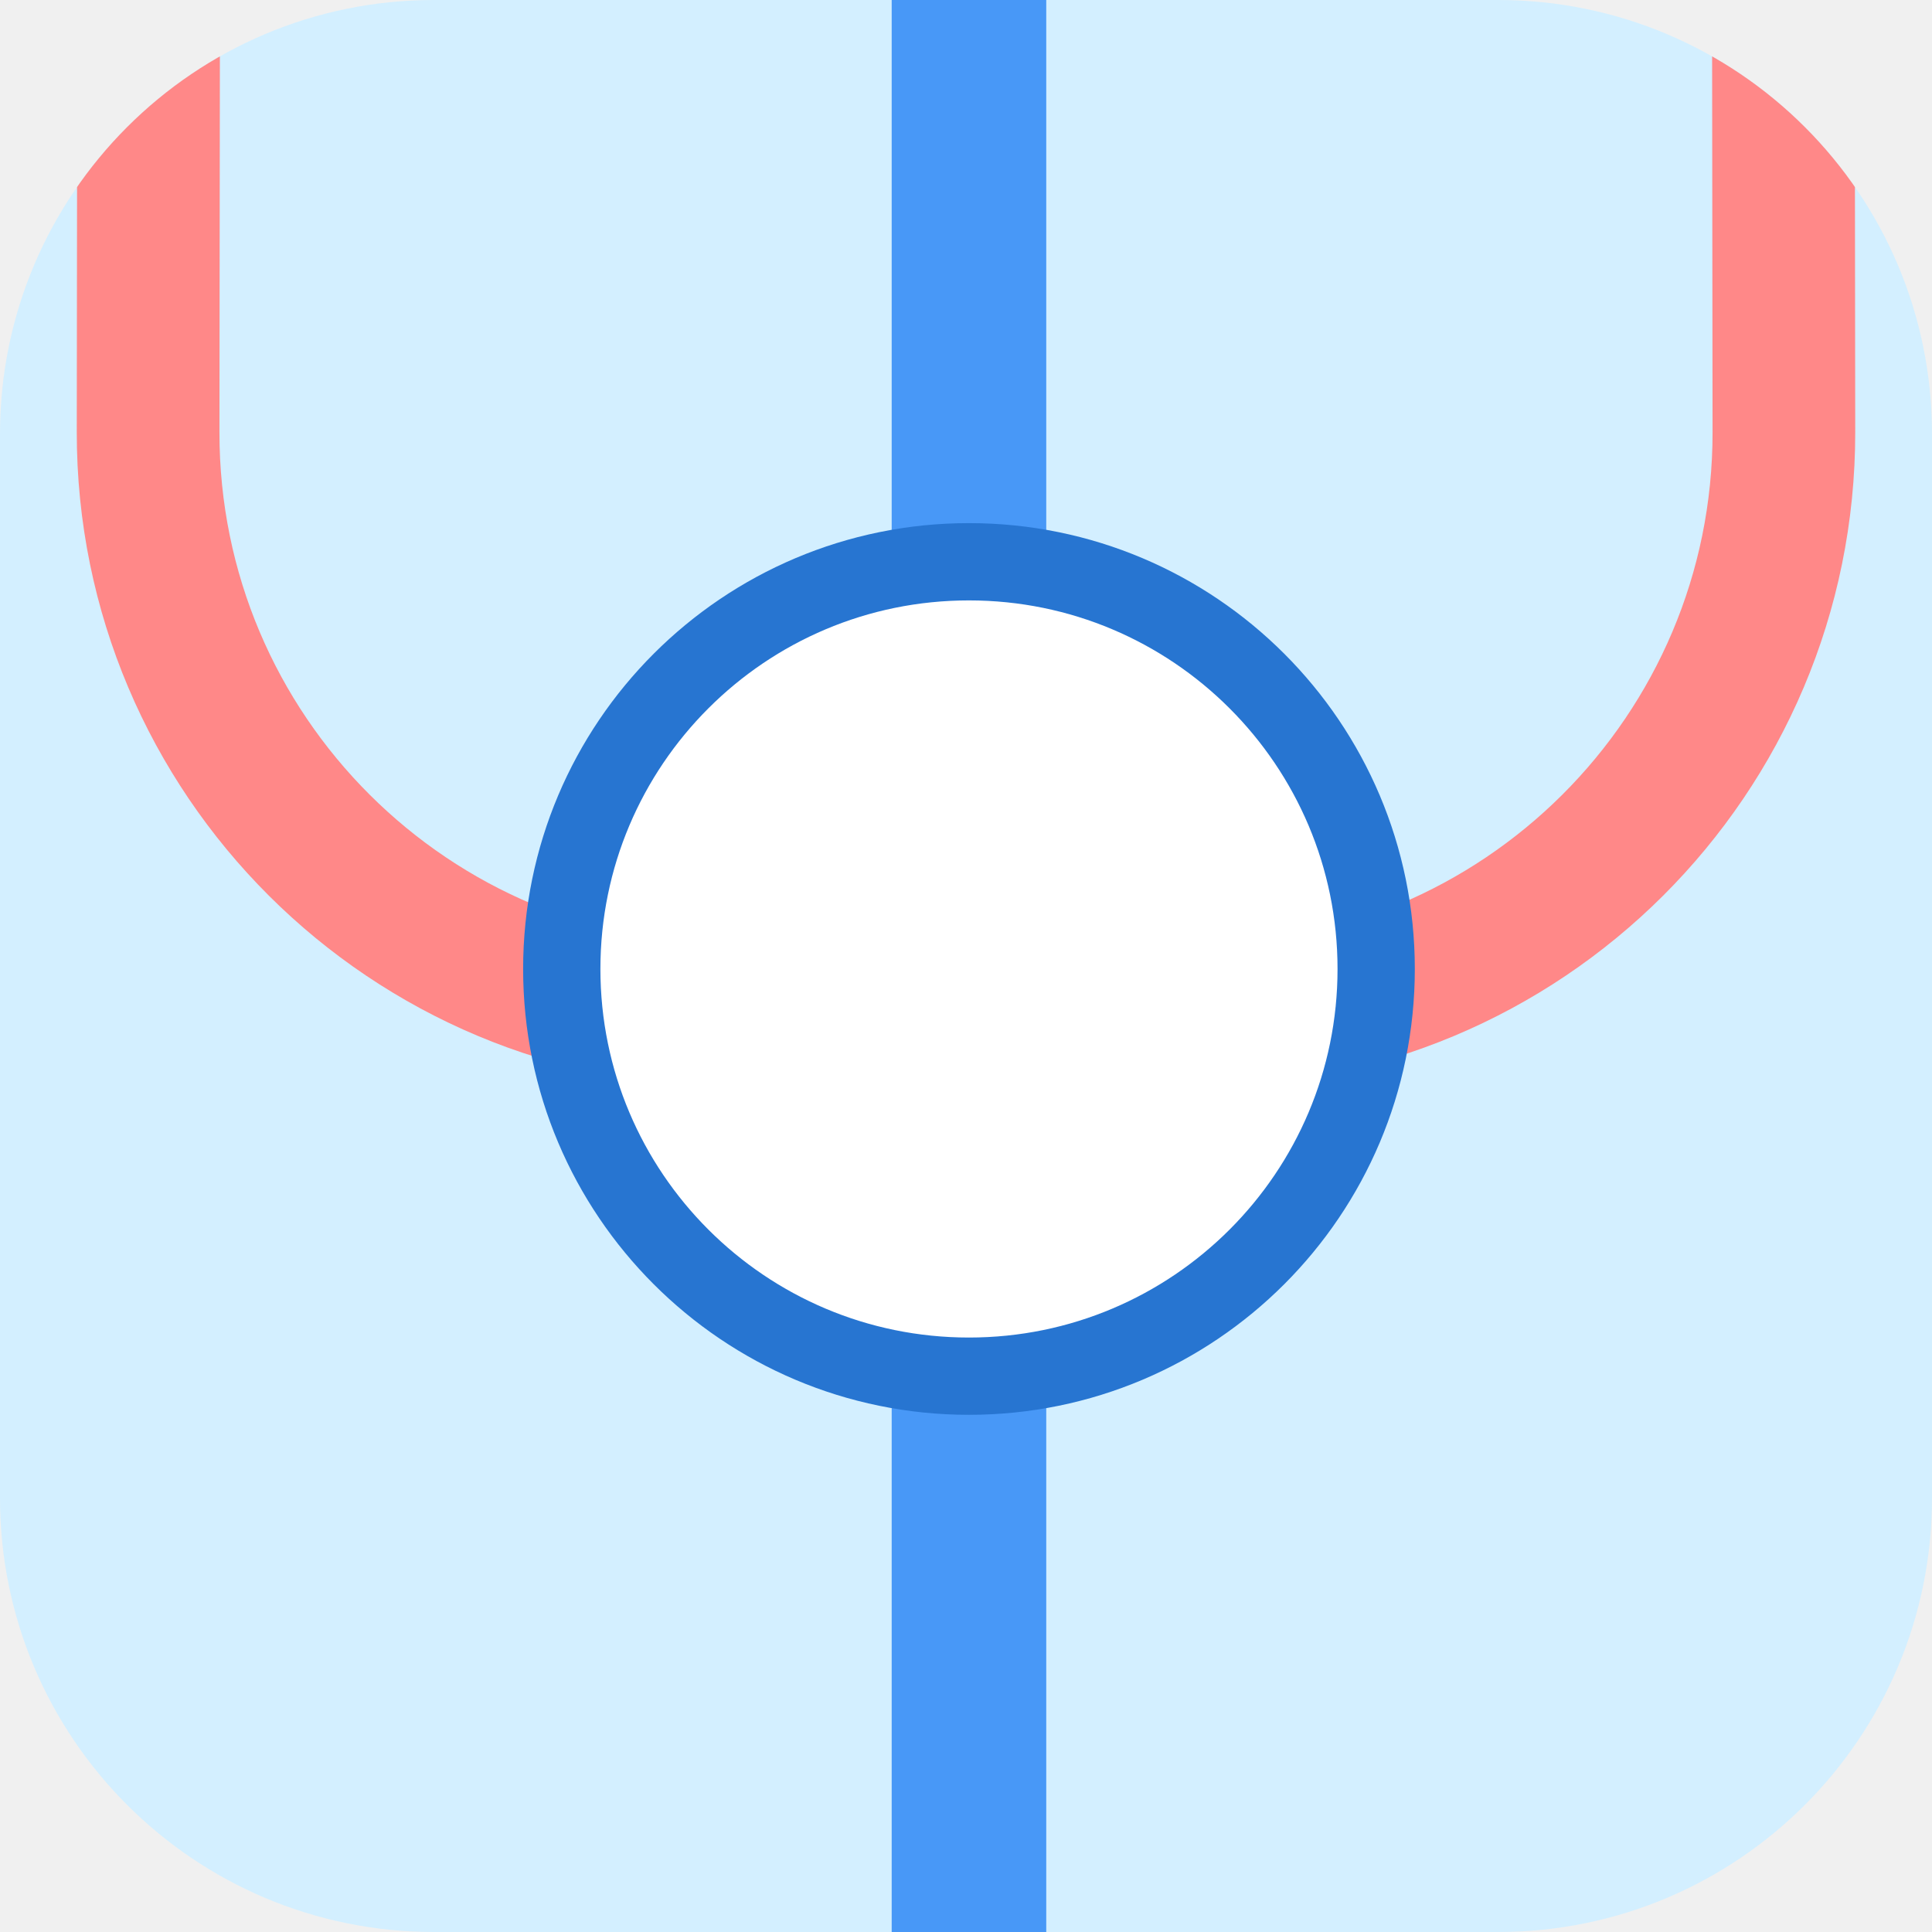
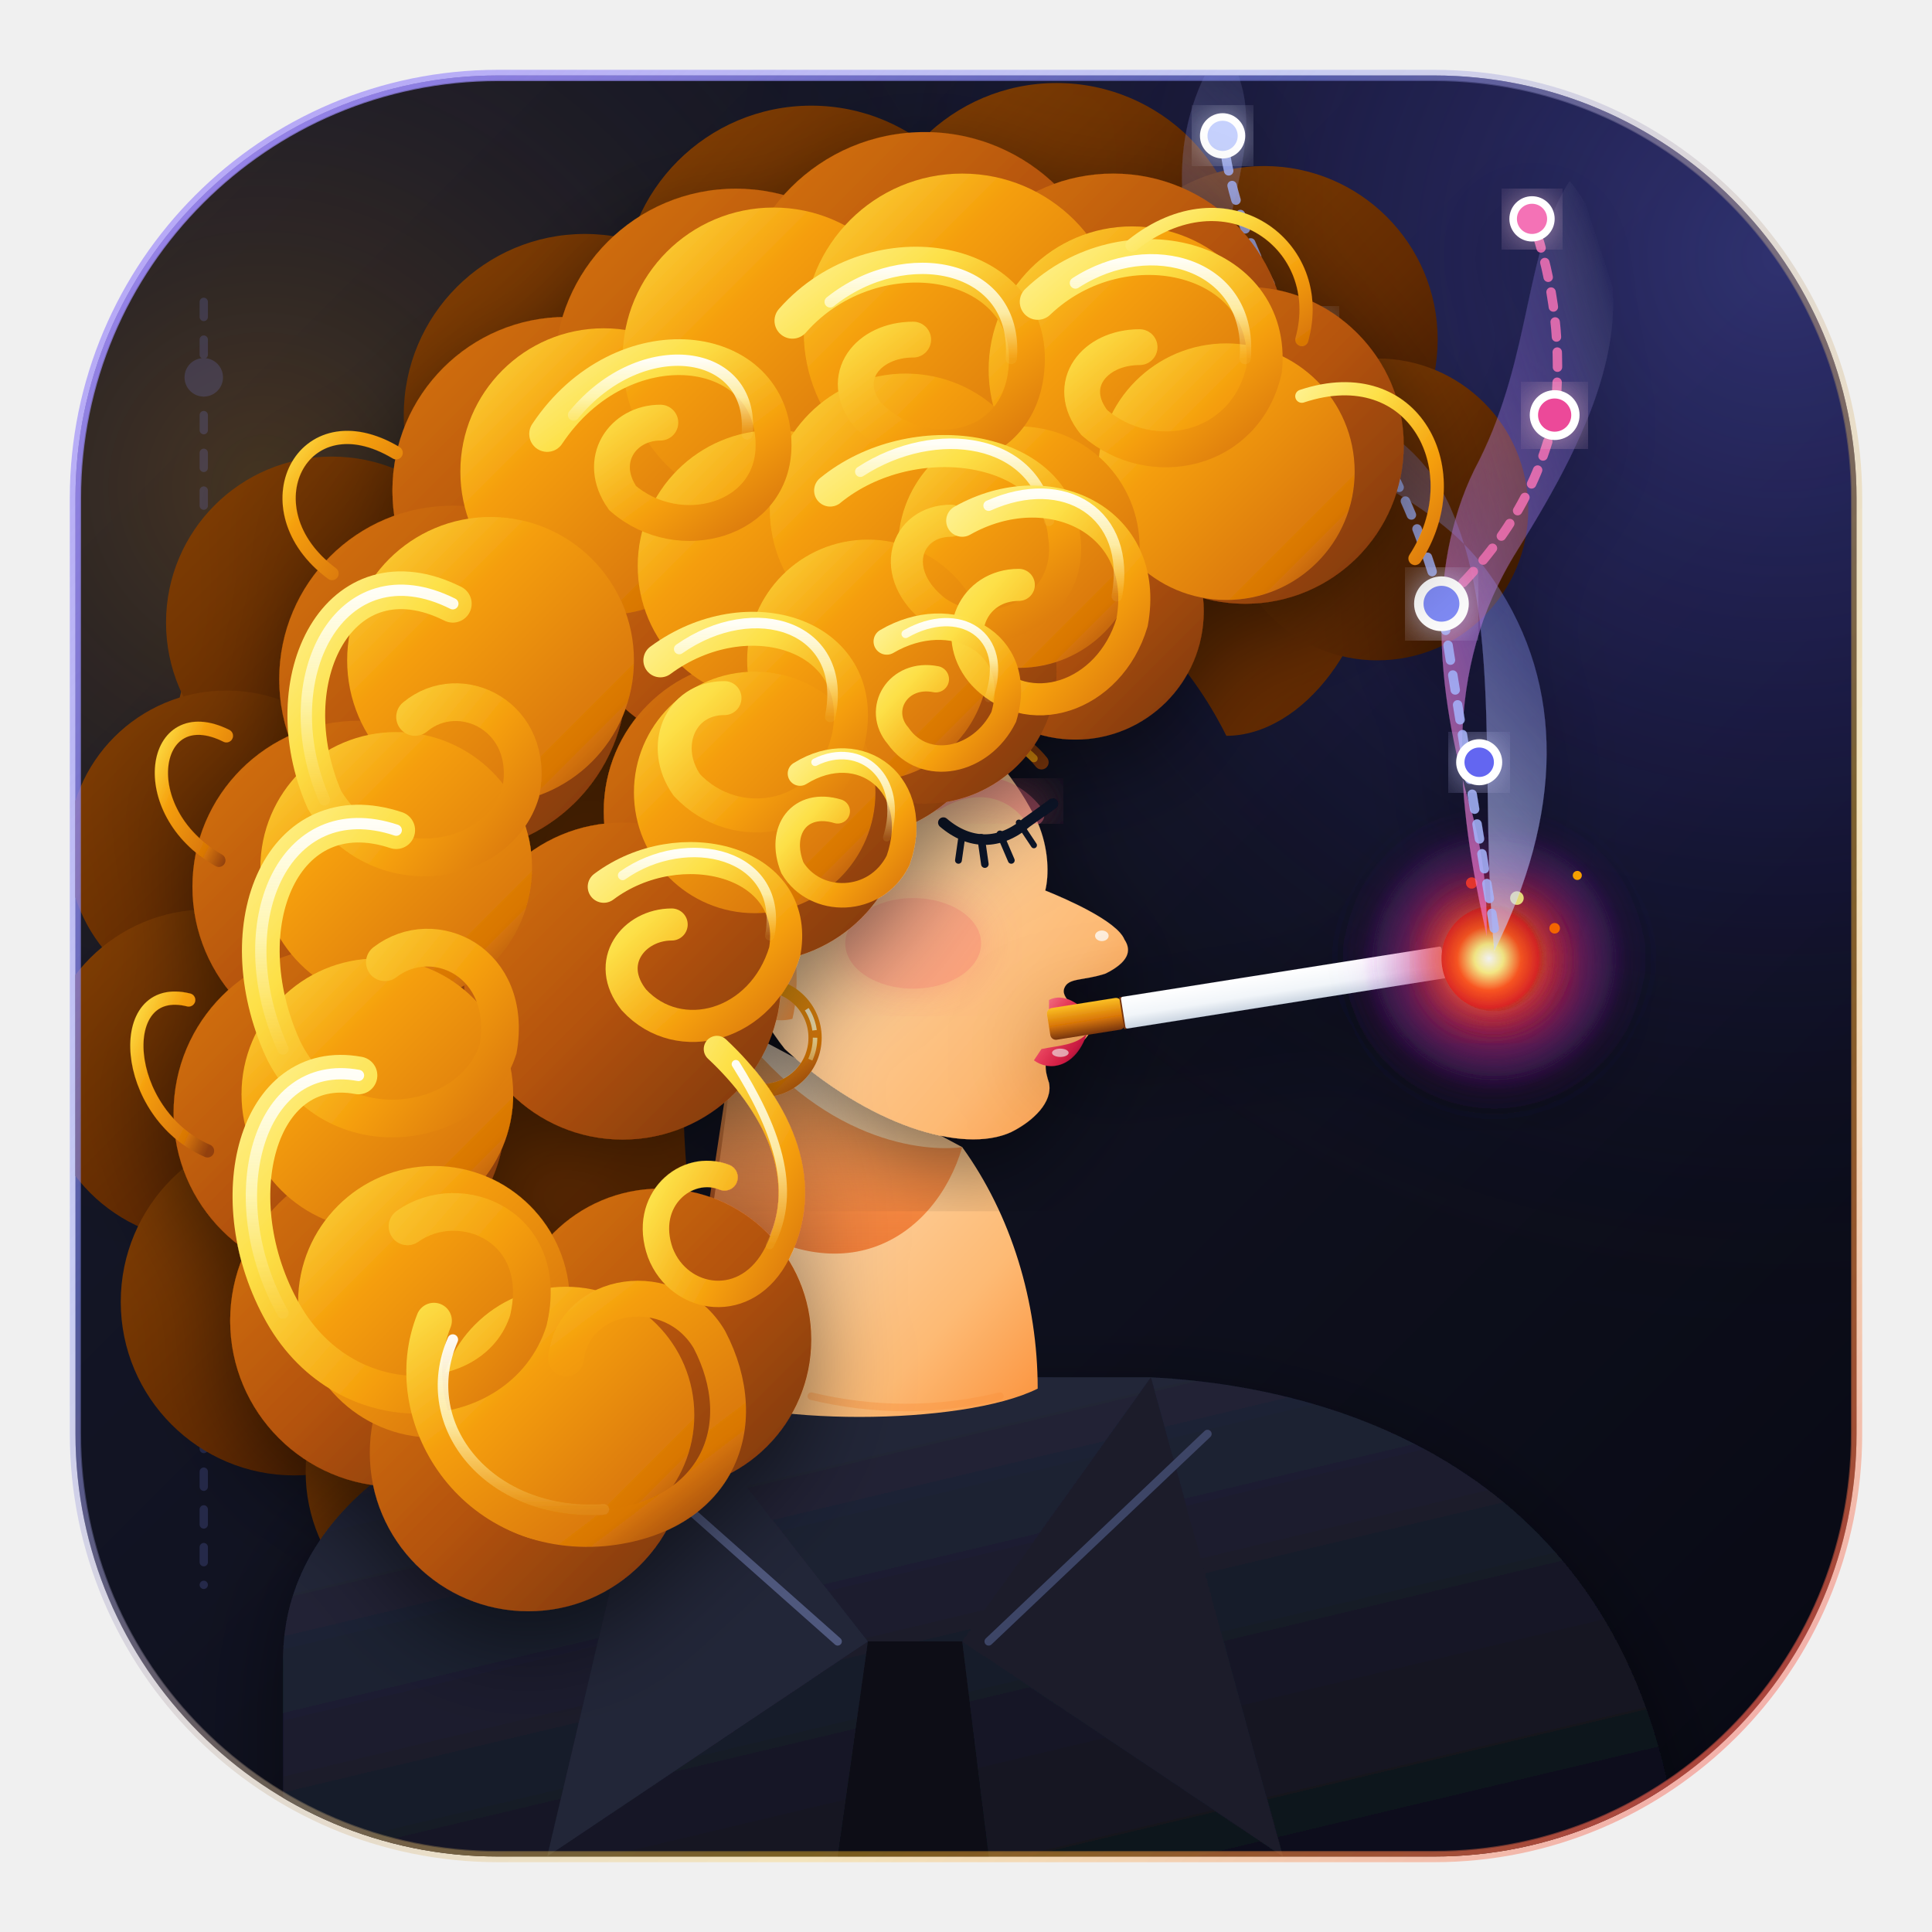
- <svg xmlns="http://www.w3.org/2000/svg" width="325" height="325" viewBox="0 0 325 325" fill="none">
-   <g clip-path="url(#clip0_407_2)">
-     <rect width="325" height="325" rx="73" fill="#D3EFFF" />
-     <rect x="150" width="26" height="325" fill="#4898F7" />
-     <path d="M300 0L300.086 72.671C300.151 126.998 256.009 171.011 201.682 170.786L158.86 170.61" stroke="#FF8888" stroke-width="24" />
-     <path d="M25 0L24.914 72.671C24.849 126.998 68.991 171.011 123.318 170.786L166.14 170.61" stroke="#FF8888" stroke-width="24" />
-     <circle cx="163" cy="163" r="68.5" fill="white" stroke="#2775D1" stroke-width="13" />
+ <svg xmlns="http://www.w3.org/2000/svg" viewBox="0 0 512 512" width="512" height="512">
+   <defs>
+     <clipPath id="squircle">
+       <rect x="20" y="20" width="472" height="472" rx="112" ry="112" />
+     </clipPath>
+     <linearGradient id="bg" x1="0%" y1="0%" x2="100%" y2="100%">
+       <stop offset="0%" stop-color="#191B2D" />
+       <stop offset="45%" stop-color="#111322" />
+       <stop offset="100%" stop-color="#080913" />
+     </linearGradient>
+     <radialGradient id="purpleGlow" cx="72%" cy="28%" r="65%">
+       <stop offset="0%" stop-color="#6366F1" stop-opacity="0.38" />
+       <stop offset="50%" stop-color="#4F46E5" stop-opacity="0.14" />
+       <stop offset="100%" stop-color="#000000" stop-opacity="0" />
+     </radialGradient>
+     <radialGradient id="amberGlow" cx="22%" cy="32%" r="55%">
+       <stop offset="0%" stop-color="#F59E0B" stop-opacity="0.22" />
+       <stop offset="100%" stop-color="#000000" stop-opacity="0" />
+     </radialGradient>
+     <linearGradient id="borderGrad" x1="0%" y1="0%" x2="100%" y2="100%">
+       <stop offset="0%" stop-color="#A78BFA" stop-opacity="0.8" />
+       <stop offset="35%" stop-color="#818CF8" stop-opacity="0.35" />
+       <stop offset="70%" stop-color="#FBBF24" stop-opacity="0.25" />
+       <stop offset="100%" stop-color="#F43F5E" stop-opacity="0.5" />
+     </linearGradient>
+     <linearGradient id="hairDeep" x1="0%" y1="0%" x2="100%" y2="100%">
+       <stop offset="0%" stop-color="#854103" />
+       <stop offset="60%" stop-color="#632B02" />
+       <stop offset="100%" stop-color="#3B1701" />
+     </linearGradient>
+     <linearGradient id="hairCaramel" x1="0%" y1="0%" x2="100%" y2="100%">
+       <stop offset="0%" stop-color="#D97706" />
+       <stop offset="50%" stop-color="#B45309" />
+       <stop offset="100%" stop-color="#78350F" />
+     </linearGradient>
+     <linearGradient id="hairHoney" x1="0%" y1="0%" x2="100%" y2="100%">
+       <stop offset="0%" stop-color="#FDE047" />
+       <stop offset="35%" stop-color="#F59E0B" />
+       <stop offset="80%" stop-color="#D97706" />
+       <stop offset="100%" stop-color="#92400E" />
+     </linearGradient>
+     <linearGradient id="hairBright" x1="0%" y1="0%" x2="100%" y2="100%">
+       <stop offset="0%" stop-color="#FEF08A" />
+       <stop offset="30%" stop-color="#FDE047" />
+       <stop offset="70%" stop-color="#F59E0B" />
+       <stop offset="100%" stop-color="#D97706" />
+     </linearGradient>
+     <linearGradient id="hairShine" x1="0%" y1="0%" x2="0%" y2="100%">
+       <stop offset="0%" stop-color="#FFFFFF" stop-opacity="0.95" />
+       <stop offset="50%" stop-color="#FEF9C3" stop-opacity="0.8" />
+       <stop offset="100%" stop-color="#FDE68A" stop-opacity="0.1" />
+     </linearGradient>
+     <linearGradient id="skin" x1="0%" y1="0%" x2="100%" y2="100%">
+       <stop offset="0%" stop-color="#FFF5EC" />
+       <stop offset="35%" stop-color="#FED7AA" />
+       <stop offset="75%" stop-color="#FDBA74" />
+       <stop offset="100%" stop-color="#FB923C" />
+     </linearGradient>
+     <linearGradient id="neckShadow" x1="0%" y1="0%" x2="0%" y2="100%">
+       <stop offset="0%" stop-color="#FDBA74" />
+       <stop offset="100%" stop-color="#EA580C" stop-opacity="0.65" />
+     </linearGradient>
+     <linearGradient id="lips" x1="0%" y1="0%" x2="100%" y2="50%">
+       <stop offset="0%" stop-color="#FB7185" />
+       <stop offset="40%" stop-color="#F43F5E" />
+       <stop offset="80%" stop-color="#E11D48" />
+       <stop offset="100%" stop-color="#9F1239" />
+     </linearGradient>
+     <linearGradient id="jacket" x1="15%" y1="0%" x2="85%" y2="100%">
+       <stop offset="0%" stop-color="#282C40" />
+       <stop offset="45%" stop-color="#1B1E2E" />
+       <stop offset="100%" stop-color="#0E0F1A" />
+     </linearGradient>
+     <linearGradient id="corkFilter" x1="0%" y1="0%" x2="0%" y2="100%">
+       <stop offset="0%" stop-color="#FBBF24" />
+       <stop offset="55%" stop-color="#D97706" />
+       <stop offset="100%" stop-color="#78350F" />
+     </linearGradient>
+     <linearGradient id="paperRoll" x1="0%" y1="0%" x2="0%" y2="100%">
+       <stop offset="0%" stop-color="#FFFFFF" />
+       <stop offset="60%" stop-color="#F1F5F9" />
+       <stop offset="100%" stop-color="#CBD5E1" />
+     </linearGradient>
+     <radialGradient id="cherryGlow" cx="45%" cy="50%" r="55%">
+       <stop offset="0%" stop-color="#FFFFFF" />
+       <stop offset="25%" stop-color="#FEF08A" />
+       <stop offset="55%" stop-color="#FF5722" />
+       <stop offset="85%" stop-color="#DC2626" />
+       <stop offset="100%" stop-color="#991B1B" stop-opacity="0" />
+     </radialGradient>
+     <radialGradient id="emberAura" cx="50%" cy="50%" r="50%">
+       <stop offset="0%" stop-color="#FF5722" stop-opacity="0.85" />
+       <stop offset="40%" stop-color="#E11D48" stop-opacity="0.4" />
+       <stop offset="100%" stop-color="#9333EA" stop-opacity="0" />
+     </radialGradient>
+     <linearGradient id="smokeMain" x1="0%" y1="100%" x2="40%" y2="0%">
+       <stop offset="0%" stop-color="#A5B4FC" stop-opacity="0.85" />
+       <stop offset="35%" stop-color="#C7D2FE" stop-opacity="0.55" />
+       <stop offset="70%" stop-color="#818CF8" stop-opacity="0.25" />
+       <stop offset="100%" stop-color="#E0E7FF" stop-opacity="0" />
+     </linearGradient>
+     <linearGradient id="smokePink" x1="10%" y1="100%" x2="80%" y2="0%">
+       <stop offset="0%" stop-color="#F472B6" stop-opacity="0.75" />
+       <stop offset="40%" stop-color="#C084FC" stop-opacity="0.4" />
+       <stop offset="80%" stop-color="#A78BFA" stop-opacity="0.18" />
+       <stop offset="100%" stop-color="#FFFFFF" stop-opacity="0" />
+     </linearGradient>
+     <filter id="bloom" x="-30%" y="-30%" width="160%" height="160%">
+       <feGaussianBlur stdDeviation="6" result="blur" />
+       <feComposite in="SourceGraphic" in2="blur" operator="over" />
+     </filter>
+     <filter id="shadow" x="-15%" y="-15%" width="130%" height="130%">
+       <feDropShadow dx="0" dy="8" stdDeviation="12" flood-color="#000000" flood-opacity="0.5" />
+     </filter>
+   </defs>
+   <g clip-path="url(#squircle)">
+     <rect x="20" y="20" width="472" height="472" rx="112" fill="url(#bg)" />
+     <circle cx="370" cy="170" r="230" fill="url(#purpleGlow)" />
+     <circle cx="180" cy="200" r="200" fill="url(#amberGlow)" />
+     <g opacity="0.18" stroke="#818CF8" stroke-width="2.2" stroke-linecap="round">
+       <path d="M 54 80 L 54 420" stroke-dasharray="4 6" />
+       <circle cx="54" cy="100" r="4" fill="#818CF8" />
+       <circle cx="54" cy="150" r="4.5" fill="#A5B4FC" />
+       <path d="M 54 150 Q 82 180 82 220 L 82 320 Q 82 355 54 375" fill="none" />
+       <circle cx="82" cy="220" r="5" fill="#F472B6" />
+       <circle cx="82" cy="270" r="4.5" fill="#C084FC" />
+       <circle cx="82" cy="320" r="5" fill="#818CF8" />
+       <circle cx="54" cy="375" r="4.5" fill="#A5B4FC" />
+     </g>
+     <g id="backHair" fill="url(#hairDeep)">
+       <path d="M 120 150                 C 65 110, 45 170, 42 225                 C 38 280, 60 335, 95 375                 C 125 405, 170 415, 205 395                 C 185 355, 175 300, 185 245                C 160 185, 195 125, 250 100                C 305 78, 355 95, 365 140                C 365 170, 345 195, 325 195                C 305 155, 265 135, 215 145                 C 165 150, 138 138, 120 150 Z" />
+       <circle cx="88" cy="165" r="44" />
+       <circle cx="60" cy="225" r="42" />
+       <circle cx="55" cy="285" r="44" />
+       <circle cx="78" cy="345" r="46" />
+       <circle cx="125" cy="390" r="44" />
+       <circle cx="175" cy="405" r="40" />
+       <circle cx="155" cy="110" r="48" />
+       <circle cx="215" cy="78" r="50" />
+       <circle cx="280" cy="72" r="50" />
+       <circle cx="335" cy="90" r="46" />
+       <circle cx="365" cy="135" r="40" />
+     </g>
+     <g id="jacketSection" filter="url(#shadow)">
+       <path d="M 75 492 L 75 440                 C 75 395, 125 370, 175 365                 L 305 365                 C 365 368, 435 398, 445 492 Z" fill="url(#jacket)" />
+       <path d="M 175 365 L 230 435 L 145 492 Z" fill="#222538" />
+       <path d="M 305 365 L 255 435 L 340 492 Z" fill="#1A1C2C" />
+       <path d="M 230 435 L 255 435 L 262 492 L 222 492 Z" fill="#0C0E17" />
+       <path d="M 160 380 L 222 435" stroke="#4F587D" stroke-width="2.2" stroke-linecap="round" />
+       <path d="M 320 380 L 262 435" stroke="#3D4566" stroke-width="2.2" stroke-linecap="round" />
+     </g>
+     <g id="neckSection">
+       <path d="M 195 272                 C 192 305, 185 342, 182 368                 C 200 378, 255 378, 275 368                 C 275 345, 268 322, 255 304 Z" fill="url(#skin)" />
+       <path d="M 195 272                 C 220 305, 248 305, 255 304                 C 248 328, 222 346, 188 318 Z" fill="url(#neckShadow)" />
+       <path d="M 215 370 Q 240 376 265 370" stroke="#FB923C" stroke-width="2" stroke-linecap="round" fill="none" opacity="0.4" />
+     </g>
+     <g id="faceProfile" filter="url(#shadow)">
+       <path d="M 220 175                C 242 180, 264 195, 275 218                C 278 225, 278 232, 277 236                C 282 238, 296 244, 298 249                C 300 252, 299 255, 293 258                C 287 260, 283 259, 282 262                C 281 265, 287 268, 289 271                C 290 274, 286 278, 280 279                C 276 280, 277 284, 278 287                C 279 292, 274 297, 268 300                C 255 306, 230 298, 208 278                C 192 258, 188 226, 195 195                C 202 178, 212 175, 220 175 Z" fill="url(#skin)" />
+       <ellipse cx="242" cy="250" rx="18" ry="12" fill="#F43F5E" opacity="0.25" filter="url(#bloom)" />
+       <path d="M 204 234 C 196 234, 192 244, 194 256 C 196 266, 202 272, 210 270 C 212 262, 212 244, 204 234 Z" fill="url(#skin)" />
+       <path d="M 202 242 C 198 248, 200 258, 205 262" stroke="#F97316" stroke-width="1.8" stroke-linecap="round" fill="none" opacity="0.5" />
+       <circle cx="202" cy="275" r="14" fill="none" stroke="url(#hairHoney)" stroke-width="3.5" />
+       <circle cx="202" cy="275" r="14" fill="none" stroke="url(#hairShine)" stroke-width="1.2" stroke-dasharray="6 14" />
+       <path d="M 244 198 C 254 190, 268 192, 276 202" stroke="#92400E" stroke-width="3.8" stroke-linecap="round" fill="none" />
+       <path d="M 246 197 C 255 191, 266 193, 274 201" stroke="#F59E0B" stroke-width="2" stroke-linecap="round" fill="none" />
+       <path d="M 248 212 C 258 206, 268 208, 274 216" stroke="#FB7185" stroke-width="5.5" stroke-linecap="round" fill="none" opacity="0.45" filter="url(#bloom)" />
+       <path d="M 250 218 C 257 224, 265 224, 272 218 L 279 213" stroke="#0F172A" stroke-width="2.8" stroke-linecap="round" stroke-linejoin="round" fill="none" />
+       <path d="M 255 221 L 254 228" stroke="#0F172A" stroke-width="1.8" stroke-linecap="round" />
+       <path d="M 260 222 L 261 229" stroke="#0F172A" stroke-width="2" stroke-linecap="round" />
+       <path d="M 265 221 L 268 228" stroke="#0F172A" stroke-width="1.8" stroke-linecap="round" />
+       <path d="M 270 218 L 274 224" stroke="#0F172A" stroke-width="1.6" stroke-linecap="round" />
+       <ellipse cx="292" cy="248" rx="1.8" ry="1.4" fill="#FFFFFF" opacity="0.75" />
+       <path d="M 278 265 C 282 263, 286 266, 290 270 C 286 273, 281 273, 278 271 Z" fill="url(#lips)" />
+       <path d="M 276 278 C 281 277, 285 277, 288 274 C 285 283, 278 284, 274 281 Z" fill="url(#lips)" />
+       <ellipse cx="281" cy="279" rx="2.2" ry="1.1" fill="#FECDD3" opacity="0.85" />
+     </g>
+     <g id="cigaretteSection" filter="url(#shadow)">
+       <g transform="rotate(-9, 280, 272)">
+         <rect x="278" y="267" width="20" height="8.5" rx="1.5" fill="url(#corkFilter)" />
+         <line x1="298" y1="267" x2="298" y2="275.5" stroke="#78350F" stroke-width="0.8" />
+         <rect x="298" y="267" width="86" height="8.5" rx="0.5" fill="url(#paperRoll)" />
+         <rect x="384" y="267.5" width="5" height="7.5" rx="1" fill="#94A3B8" />
+         <rect x="387" y="267.5" width="5" height="7.5" rx="1.5" fill="#FF4500" />
+         <ellipse cx="390.5" cy="271.2" rx="2.5" ry="3.4" fill="url(#cherryGlow)" />
+       </g>
+       <circle cx="396" cy="254" r="35" fill="url(#emberAura)" filter="url(#bloom)" />
+       <circle cx="396" cy="254" r="14" fill="url(#cherryGlow)" filter="url(#bloom)" />
+       <circle cx="402" cy="238" r="1.8" fill="#FEF08A" filter="url(#bloom)" />
+       <circle cx="412" cy="246" r="1.4" fill="#FF6B00" />
+       <circle cx="418" cy="232" r="1.2" fill="#FFA500" />
+       <circle cx="390" cy="234" r="1.5" fill="#FF3B30" />
+     </g>
+     <g id="smokeNetwork" filter="url(#shadow)">
+       <path d="M 396 252                 C 414 216, 415 182, 396 154                 C 376 124, 342 126, 328 94                 C 314 64, 342 38, 324 12                 C 310 32, 310 58, 322 82                 C 338 108, 372 104, 385 136                 C 398 166, 392 210, 396 252 Z" fill="url(#smokeMain)" />
+       <path d="M 394 248                 C 386 212, 382 178, 402 146                 C 422 114, 440 78, 416 48                 C 404 66, 406 94, 392 122                 C 378 148, 380 182, 390 215                 C 394 230, 394 240, 394 248 Z" fill="url(#smokePink)" />
+       <path d="M 324 18 C 304 6, 266 12, 250 2 C 275 -1, 315 4, 330 18 Z" fill="url(#smokeMain)" opacity="0.6" />
+       <g id="gitInSmoke">
+         <path d="M 396 246 Q 388 198 382 160 Q 372 122 346 90 Q 328 66 324 36" stroke="#A5B4FC" stroke-width="2.5" stroke-linecap="round" stroke-dasharray="4 4" fill="none" opacity="0.85" />
+         <path d="M 382 160 Q 406 138 412 110 Q 415 84 406 58" stroke="#F472B6" stroke-width="2.5" stroke-linecap="round" stroke-dasharray="4 4" fill="none" opacity="0.85" />
+         <circle cx="392" cy="202" r="5" fill="#6366F1" stroke="#FFFFFF" stroke-width="2.2" filter="url(#bloom)" />
+         <circle cx="382" cy="160" r="6" fill="#818CF8" stroke="#FFFFFF" stroke-width="2.5" filter="url(#bloom)" />
+         <circle cx="346" cy="90" r="5.5" fill="#A5B4FC" stroke="#FFFFFF" stroke-width="2.2" filter="url(#bloom)" />
+         <circle cx="324" cy="36" r="5" fill="#C7D2FE" stroke="#FFFFFF" stroke-width="2" filter="url(#bloom)" />
+         <circle cx="412" cy="110" r="5.5" fill="#EC4899" stroke="#FFFFFF" stroke-width="2.2" filter="url(#bloom)" />
+         <circle cx="406" cy="58" r="5" fill="#F472B6" stroke="#FFFFFF" stroke-width="2" filter="url(#bloom)" />
+       </g>
+     </g>
+     <g id="foreHair" filter="url(#shadow)">
+       <g fill="url(#hairCaramel)">
+         <circle cx="150" cy="130" r="46" />
+         <circle cx="195" cy="98" r="48" />
+         <circle cx="245" cy="85" r="50" />
+         <circle cx="295" cy="92" r="46" />
+         <circle cx="330" cy="118" r="42" />
+         <circle cx="120" cy="180" r="46" />
+         <circle cx="95" cy="235" r="44" />
+         <circle cx="90" cy="295" r="44" />
+         <circle cx="105" cy="350" r="44" />
+         <circle cx="140" cy="385" r="42" />
+         <circle cx="175" cy="355" r="40" />
+         <circle cx="195" cy="155" r="44" />
+         <circle cx="235" cy="138" r="44" />
+         <circle cx="265" cy="148" r="40" />
+         <circle cx="285" cy="162" r="34" />
+         <circle cx="225" cy="182" r="40" />
+         <circle cx="245" cy="178" r="35" />
+         <circle cx="200" cy="215" r="40" />
+         <circle cx="165" cy="260" r="42" />
+       </g>
+       <g fill="url(#hairHoney)">
+         <circle cx="160" cy="125" r="38" />
+         <circle cx="205" cy="95" r="40" />
+         <circle cx="255" cy="88" r="42" />
+         <circle cx="300" cy="98" r="38" />
+         <circle cx="325" cy="125" r="34" />
+         <circle cx="130" cy="175" r="38" />
+         <circle cx="105" cy="230" r="36" />
+         <circle cx="100" cy="290" r="36" />
+         <circle cx="115" cy="345" r="36" />
+         <circle cx="150" cy="375" r="34" />
+         <circle cx="205" cy="150" r="36" />
+         <circle cx="240" cy="135" r="36" />
+         <circle cx="270" cy="145" r="32" />
+         <circle cx="230" cy="175" r="32" />
+         <circle cx="200" cy="210" r="32" />
+       </g>
+       <path d="M 145 115 C 165 85, 205 90, 205 118 C 205 138, 180 145, 165 132 C 158 122, 165 112, 175 112" stroke="url(#hairBright)" stroke-width="9.5" stroke-linecap="round" fill="none" />
+       <path d="M 152 110 C 170 88, 200 92, 198 115" stroke="url(#hairShine)" stroke-width="3" stroke-linecap="round" fill="none" />
+       <path d="M 210 85 C 232 60, 275 68, 272 98 C 270 120, 245 125, 230 110 C 222 100, 230 90, 242 90" stroke="url(#hairBright)" stroke-width="9.5" stroke-linecap="round" fill="none" />
+       <path d="M 220 80 C 240 64, 270 70, 268 95" stroke="url(#hairShine)" stroke-width="3" stroke-linecap="round" fill="none" />
+       <path d="M 275 80 C 298 58, 338 68, 335 98 C 330 120, 305 125, 290 112 C 282 102, 290 92, 302 92" stroke="url(#hairBright)" stroke-width="9.5" stroke-linecap="round" fill="none" />
+       <path d="M 285 75 C 305 62, 332 70, 330 95" stroke="url(#hairShine)" stroke-width="3" stroke-linecap="round" fill="none" />
+       <path d="M 120 160 C 90 145, 72 180, 86 212 C 100 235, 132 230, 138 210 C 142 190, 122 180, 110 190" stroke="url(#hairBright)" stroke-width="10" stroke-linecap="round" fill="none" />
+       <path d="M 120 160 C 90 145, 72 180, 86 212" stroke="url(#hairShine)" stroke-width="3" stroke-linecap="round" fill="none" />
+       <path d="M 105 220 C 75 210, 60 245, 75 278 C 88 305, 125 300, 132 278 C 136 255, 115 245, 102 255" stroke="url(#hairBright)" stroke-width="10" stroke-linecap="round" fill="none" />
+       <path d="M 105 220 C 75 210, 60 245, 75 278" stroke="url(#hairShine)" stroke-width="3" stroke-linecap="round" fill="none" />
+       <path d="M 95 285 C 68 280, 58 318, 75 348 C 92 378, 132 375, 140 350 C 146 325, 122 315, 108 325" stroke="url(#hairBright)" stroke-width="10" stroke-linecap="round" fill="none" />
+       <path d="M 95 285 C 68 280, 58 318, 75 348" stroke="url(#hairShine)" stroke-width="3" stroke-linecap="round" fill="none" />
+       <path d="M 115 350 C 105 375, 125 408, 160 405 C 190 402, 200 378, 188 355 C 178 338, 152 342, 150 360" stroke="url(#hairHoney)" stroke-width="9.5" stroke-linecap="round" fill="none" />
+       <path d="M 120 355 C 110 378, 130 402, 160 400" stroke="url(#hairShine)" stroke-width="2.8" stroke-linecap="round" fill="none" />
+       <path d="M 175 175 C 198 158, 230 168, 225 195 C 220 218, 195 222, 182 208 C 175 198, 180 185, 192 185" stroke="url(#hairBright)" stroke-width="9" stroke-linecap="round" fill="none" />
+       <path d="M 180 172 C 200 158, 225 166, 220 190" stroke="url(#hairShine)" stroke-width="2.8" stroke-linecap="round" fill="none" />
+       <path d="M 160 235 C 180 220, 212 228, 208 252 C 202 272, 180 278, 168 265 C 160 255, 168 245, 178 245" stroke="url(#hairBright)" stroke-width="8.5" stroke-linecap="round" fill="none" />
+       <path d="M 165 232 C 182 220, 208 226, 204 248" stroke="url(#hairShine)" stroke-width="2.5" stroke-linecap="round" fill="none" />
+       <path d="M 220 130 C 242 112, 280 118, 282 142 C 285 162, 262 172, 248 162 C 235 152, 240 138, 252 138" stroke="url(#hairBright)" stroke-width="8.5" stroke-linecap="round" fill="none" />
+       <path d="M 228 125 C 248 112, 275 116, 278 138" stroke="url(#hairShine)" stroke-width="2.8" stroke-linecap="round" fill="none" />
+       <path d="M 255 138 C 278 125, 305 138, 300 165 C 294 185, 272 192, 260 178 C 252 168, 258 155, 270 155" stroke="url(#hairBright)" stroke-width="8.5" stroke-linecap="round" fill="none" />
+       <path d="M 262 134 C 282 125, 300 136, 296 158" stroke="url(#hairShine)" stroke-width="2.8" stroke-linecap="round" fill="none" />
+       <path d="M 235 170 C 252 160, 272 170, 266 190 C 260 202, 245 205, 238 195 C 232 188, 238 178, 248 180" stroke="url(#hairBright)" stroke-width="7" stroke-linecap="round" fill="none" />
+       <path d="M 240 168 C 254 160, 268 168, 262 185" stroke="url(#hairShine)" stroke-width="2.2" stroke-linecap="round" fill="none" />
+       <path d="M 212 205 C 228 195, 245 208, 238 228 C 232 240, 216 240, 210 230 C 206 220, 212 212, 222 215" stroke="url(#hairBright)" stroke-width="6.5" stroke-linecap="round" fill="none" />
+       <path d="M 216 202 C 228 196, 240 206, 235 222" stroke="url(#hairShine)" stroke-width="2" stroke-linecap="round" fill="none" />
+       <path d="M 190 278 C 205 292, 216 312, 206 332 C 198 348, 180 345, 175 332 C 170 318, 182 308, 192 312" stroke="url(#hairBright)" stroke-width="7" stroke-linecap="round" fill="none" />
+       <path d="M 195 282 C 205 298, 212 315, 204 330" stroke="url(#hairShine)" stroke-width="2.2" stroke-linecap="round" fill="none" />
+       <path d="M 105 120 C 80 105, 65 135, 88 152" stroke="url(#hairHoney)" stroke-width="3.5" stroke-linecap="round" fill="none" />
+       <path d="M 60 195 C 40 185, 35 215, 58 228" stroke="url(#hairHoney)" stroke-width="3.5" stroke-linecap="round" fill="none" />
+       <path d="M 50 265 C 30 260, 32 295, 55 305" stroke="url(#hairHoney)" stroke-width="3.5" stroke-linecap="round" fill="none" />
+       <path d="M 300 65 C 325 45, 352 65, 345 90" stroke="url(#hairBright)" stroke-width="3.5" stroke-linecap="round" fill="none" />
+       <path d="M 345 105 C 375 95, 390 125, 375 148" stroke="url(#hairBright)" stroke-width="3.5" stroke-linecap="round" fill="none" />
+     </g>
+     <rect x="20" y="20" width="472" height="472" rx="112" fill="none" stroke="url(#borderGrad)" stroke-width="2.5" />
  </g>
-   <defs>
-     <clipPath id="clip0_407_2">
-       <rect width="325" height="325" rx="73" fill="white" />
-     </clipPath>
-   </defs>
+   <rect x="20" y="20" width="472" height="472" rx="112" fill="none" stroke="url(#borderGrad)" stroke-width="3" />
</svg>
